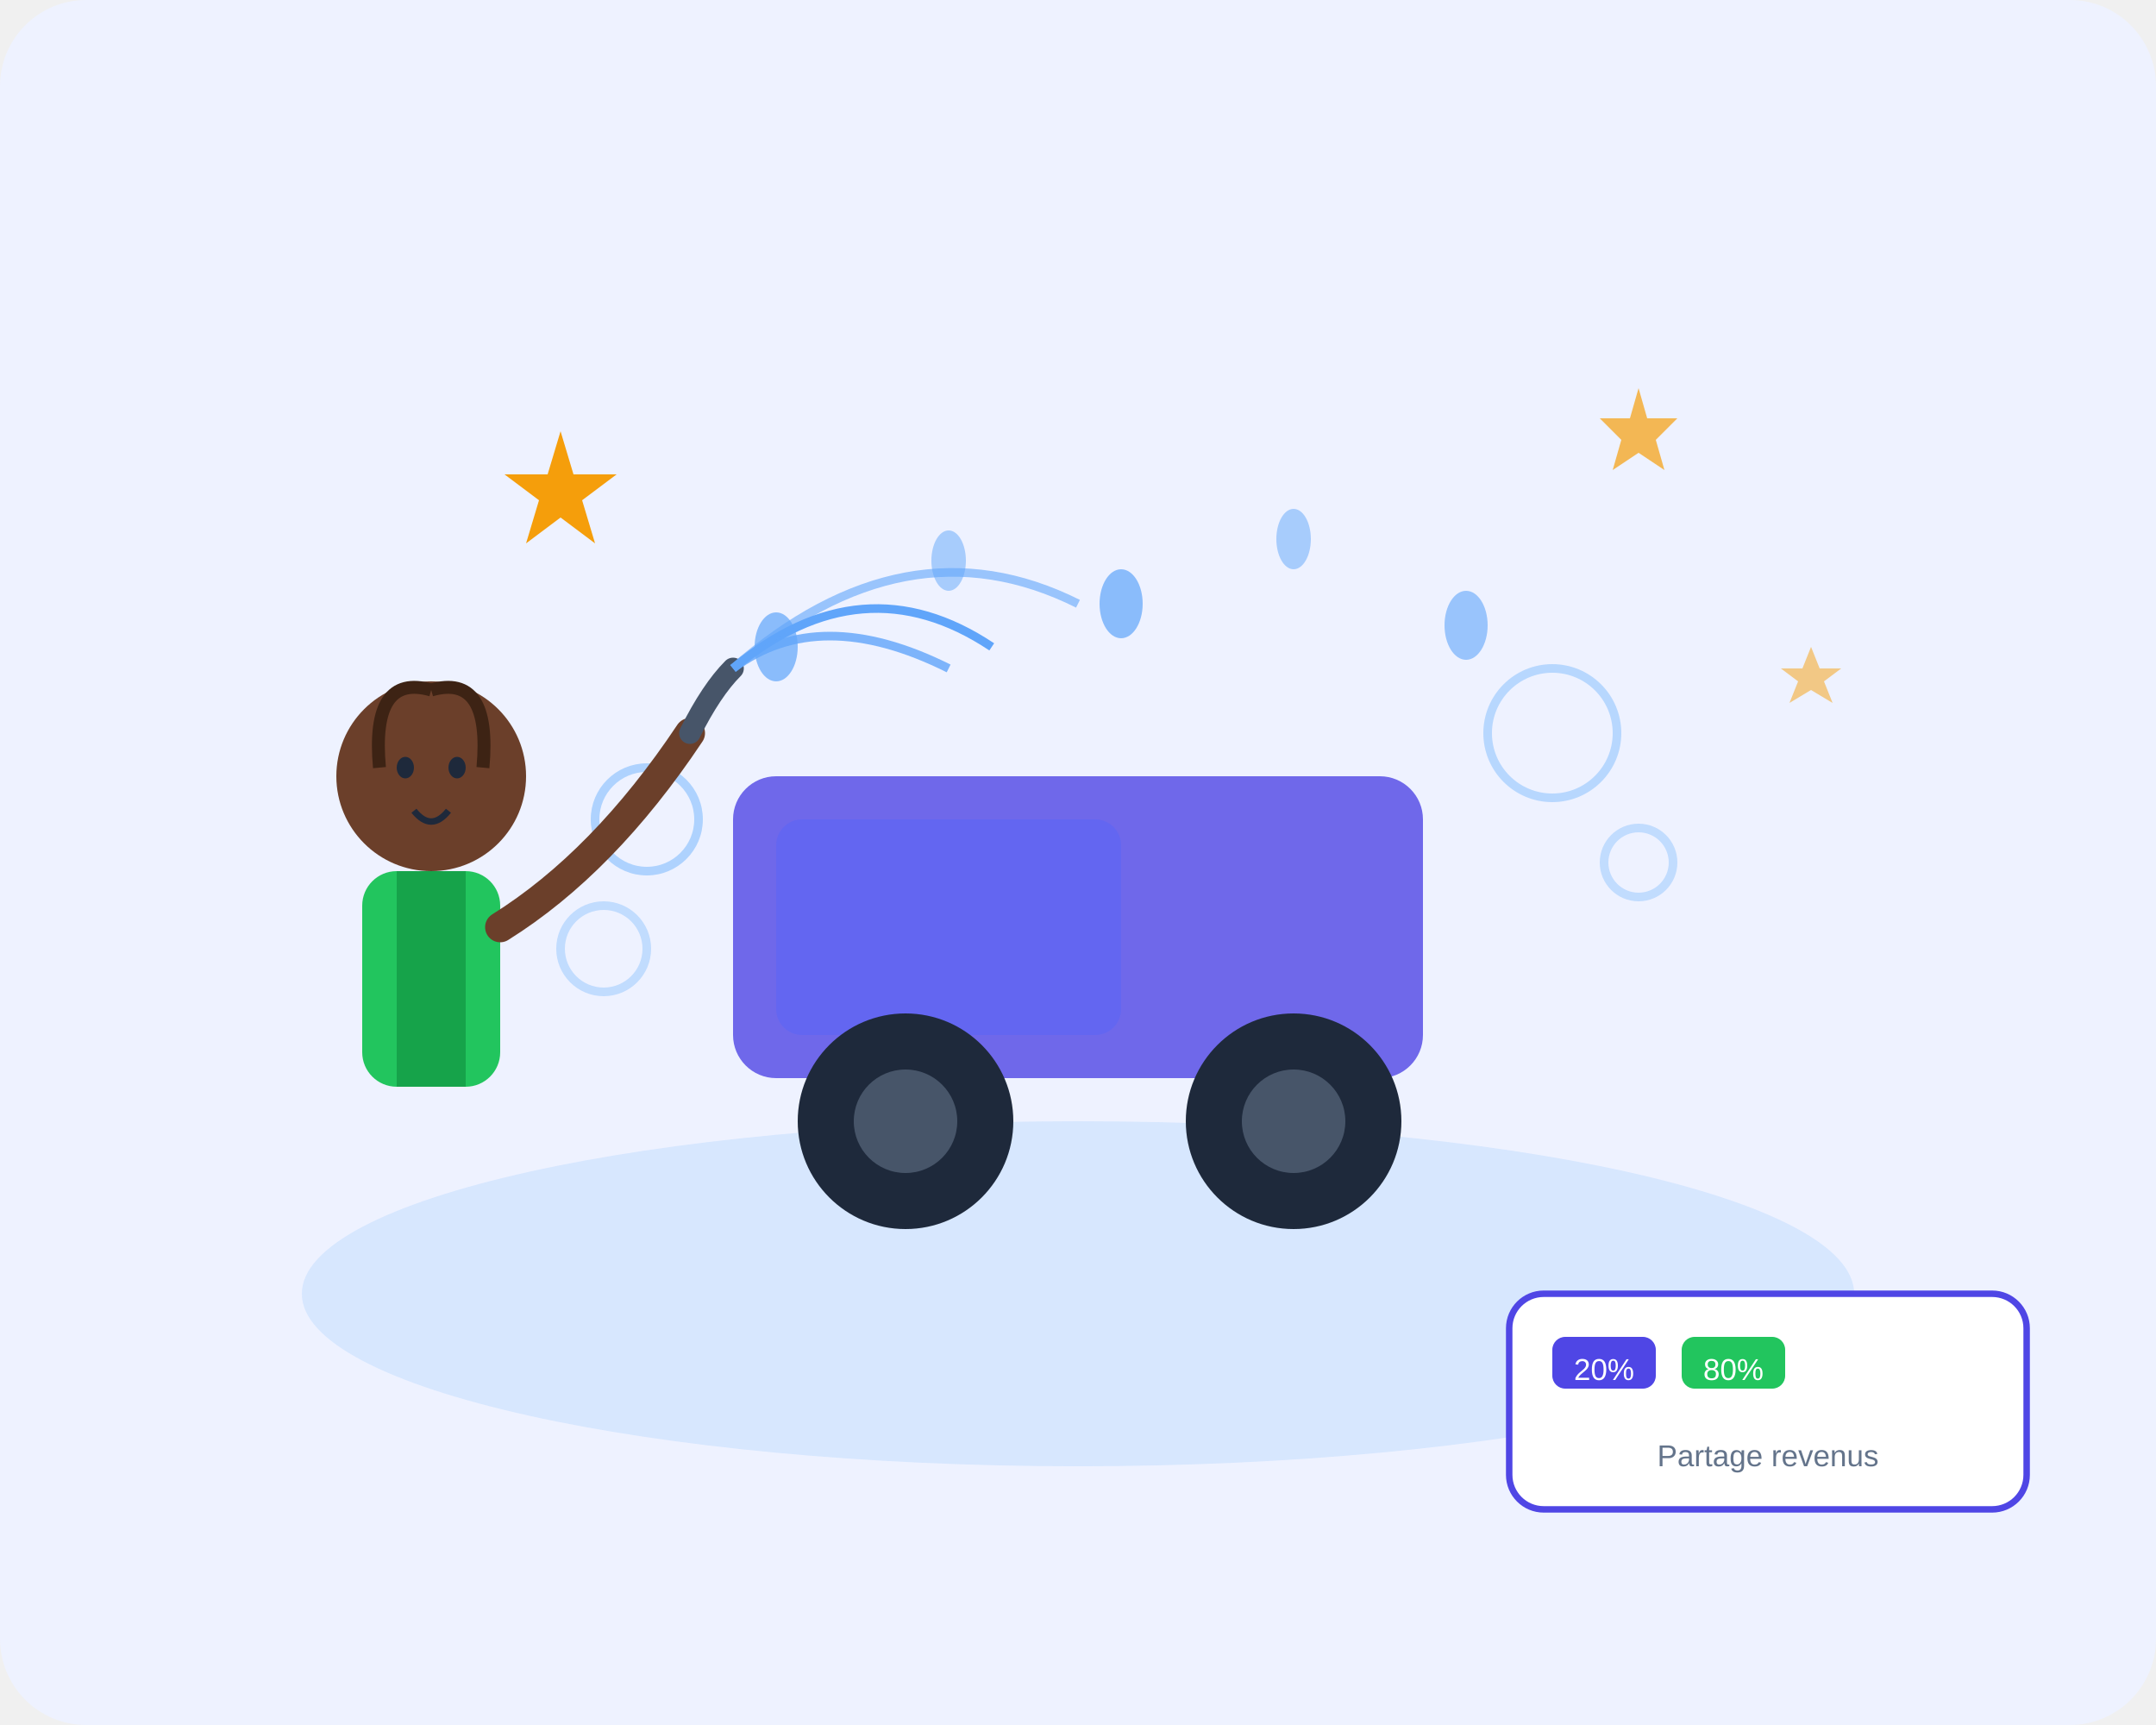
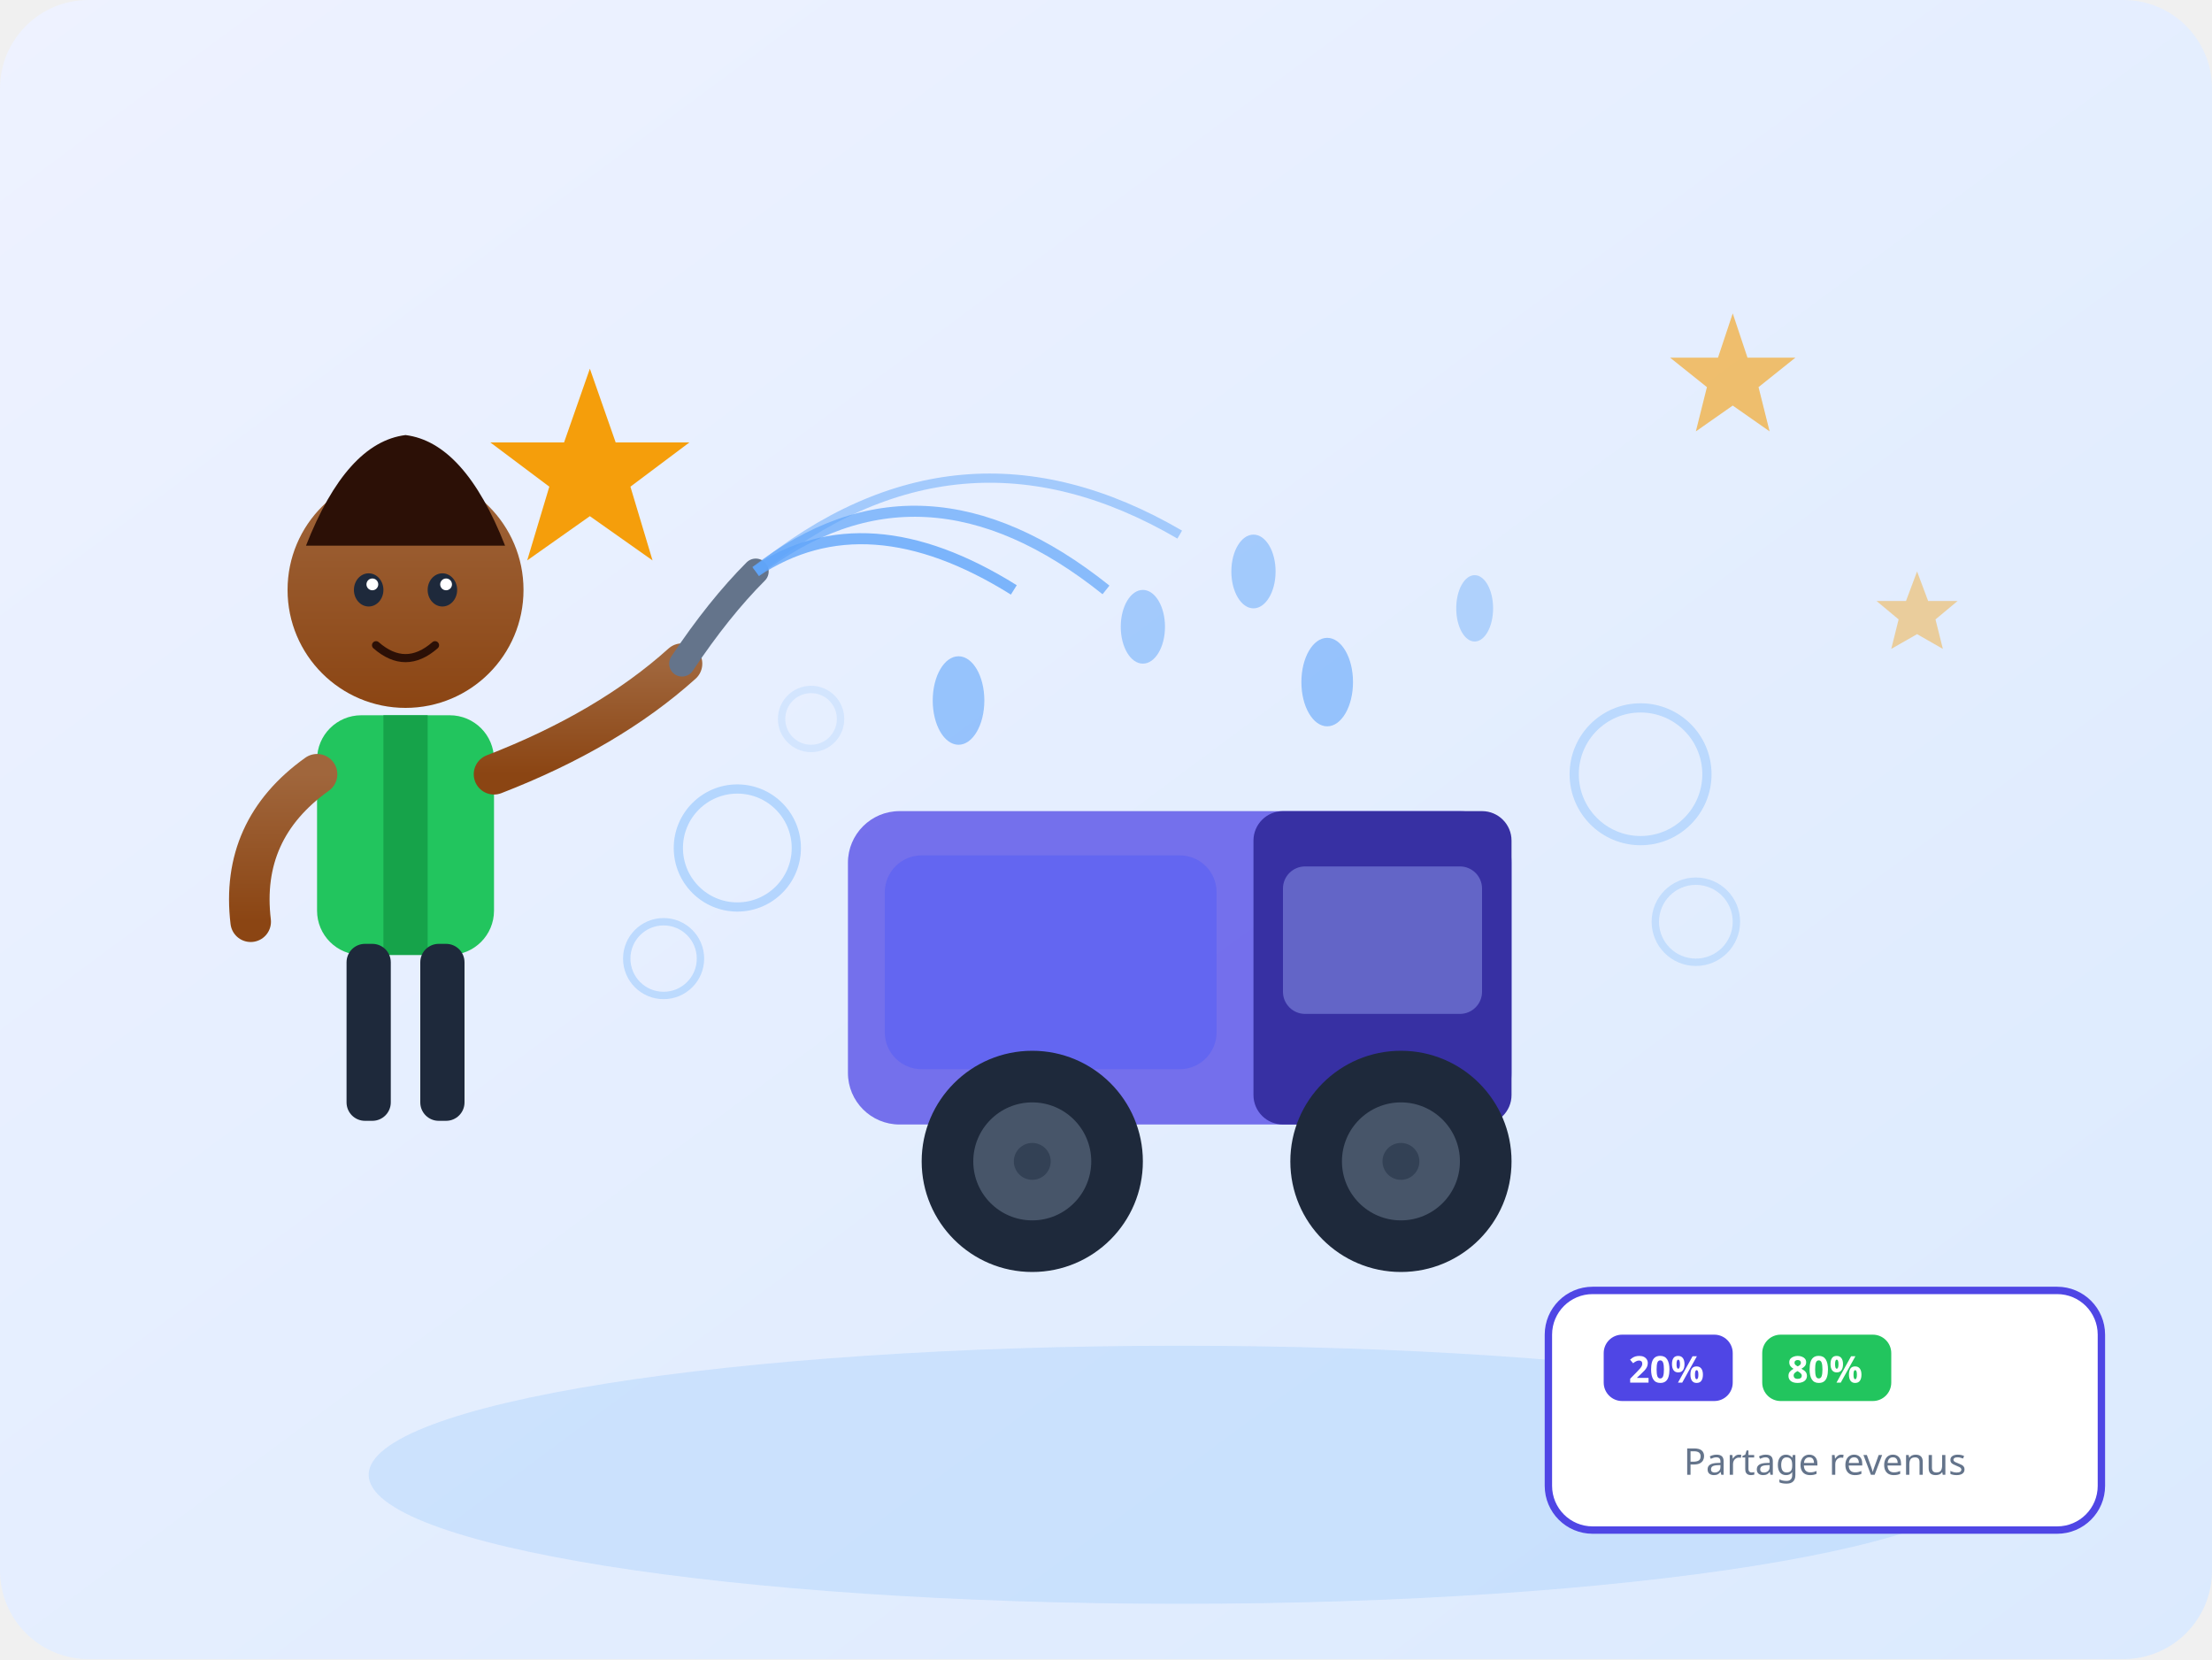
- <svg xmlns="http://www.w3.org/2000/svg" viewBox="0 0 500 400" fill="none">
-   <rect width="500" height="400" rx="20" fill="#eef2ff" />
-   <ellipse cx="250" cy="300" rx="180" ry="40" fill="#bfdbfe" opacity="0.5" />
-   <rect x="170" y="180" width="160" height="70" rx="10" fill="#4f46e5" opacity="0.8" />
-   <rect x="180" y="190" width="80" height="50" rx="6" fill="#6366f1" />
-   <circle cx="210" cy="260" r="25" fill="#1e293b" />
-   <circle cx="210" cy="260" r="12" fill="#475569" />
-   <circle cx="300" cy="260" r="25" fill="#1e293b" />
-   <circle cx="300" cy="260" r="12" fill="#475569" />
-   <ellipse cx="180" cy="150" rx="5" ry="8" fill="#60a5fa" opacity="0.7" />
-   <ellipse cx="220" cy="130" rx="4" ry="7" fill="#60a5fa" opacity="0.5" />
-   <ellipse cx="260" cy="140" rx="5" ry="8" fill="#60a5fa" opacity="0.7" />
-   <ellipse cx="300" cy="125" rx="4" ry="7" fill="#60a5fa" opacity="0.5" />
-   <ellipse cx="340" cy="145" rx="5" ry="8" fill="#60a5fa" opacity="0.6" />
-   <circle cx="150" cy="190" r="12" fill="none" stroke="#93c5fd" stroke-width="2" opacity="0.7" />
-   <circle cx="360" cy="170" r="15" fill="none" stroke="#93c5fd" stroke-width="2" opacity="0.6" />
-   <circle cx="380" cy="200" r="8" fill="none" stroke="#93c5fd" stroke-width="2" opacity="0.5" />
-   <circle cx="140" cy="220" r="10" fill="none" stroke="#93c5fd" stroke-width="2" opacity="0.5" />
-   <polygon points="130,100 133,110 143,110 135,116 138,126 130,120 122,126 125,116 117,110 127,110" fill="#f59e0b" />
-   <polygon points="380,90 382,97 389,97 384,102 386,109 380,105 374,109 376,102 371,97 378,97" fill="#f59e0b" opacity="0.7" />
-   <polygon points="420,150 422,155 427,155 423,158 425,163 420,160 415,163 417,158 413,155 418,155" fill="#f59e0b" opacity="0.5" />
-   <circle cx="100" cy="180" r="22" fill="#6B3F2A" />
-   <path d="M100 160 Q86 156 88 178" stroke="#3D2314" stroke-width="3" fill="none" />
-   <path d="M100 160 Q114 156 112 178" stroke="#3D2314" stroke-width="3" fill="none" />
-   <ellipse cx="94" cy="178" rx="2" ry="2.5" fill="#1e293b" />
-   <ellipse cx="106" cy="178" rx="2" ry="2.5" fill="#1e293b" />
-   <path d="M96 188 Q100 193 104 188" stroke="#1e293b" stroke-width="1.5" fill="none" />
-   <rect x="84" y="202" width="32" height="50" rx="8" fill="#22c55e" />
-   <rect x="92" y="202" width="16" height="50" fill="#16a34a" />
-   <path d="M116 215 Q140 200 160 170" stroke="#6B3F2A" stroke-width="7" stroke-linecap="round" fill="none" />
-   <path d="M160 170 Q165 160 170 155" stroke="#475569" stroke-width="5" stroke-linecap="round" fill="none" />
-   <path d="M170 155 Q200 130 230 150" stroke="#60a5fa" stroke-width="2" fill="none" />
-   <path d="M170 155 Q210 120 250 140" stroke="#60a5fa" stroke-width="2" fill="none" opacity="0.6" />
-   <path d="M170 155 Q190 140 220 155" stroke="#60a5fa" stroke-width="2" fill="none" opacity="0.8" />
-   <rect x="350" y="300" width="120" height="50" rx="8" fill="#fff" stroke="#4f46e5" stroke-width="1.5" />
-   <rect x="360" y="310" width="24" height="12" rx="3" fill="#4f46e5" />
-   <text x="372" y="320" text-anchor="middle" font-size="7" fill="#fff" font-family="Arial">20%</text>
-   <rect x="390" y="310" width="24" height="12" rx="3" fill="#22c55e" />
-   <text x="402" y="320" text-anchor="middle" font-size="7" fill="#fff" font-family="Arial">80%</text>
-   <text x="410" y="340" text-anchor="middle" font-size="7" fill="#64748b" font-family="Arial">Partage revenus</text>
+ <svg xmlns="http://www.w3.org/2000/svg" viewBox="0 0 600 450">
+   <defs>
+     <linearGradient id="bg5" x1="0" y1="0" x2="1" y2="1">
+       <stop offset="0%" stop-color="#eef2ff" />
+       <stop offset="100%" stop-color="#dbeafe" />
+     </linearGradient>
+     <linearGradient id="skin5" x1="0" y1="0" x2="0" y2="1">
+       <stop offset="0%" stop-color="#A0663C" />
+       <stop offset="100%" stop-color="#8B4513" />
+     </linearGradient>
+   </defs>
+   <rect width="600" height="450" rx="24" fill="url(#bg5)" />
+   <ellipse cx="320" cy="400" rx="220" ry="35" fill="#93c5fd" opacity="0.3" />
+   <g transform="translate(230, 220)">
+     <rect width="180" height="85" rx="14" fill="#4f46e5" opacity="0.75" />
+     <rect x="10" y="12" width="90" height="58" rx="10" fill="#6366f1" />
+     <rect x="110" y="0" width="70" height="85" rx="8" fill="#3730a3" />
+     <rect x="118" y="15" width="54" height="40" rx="6" fill="#a5b4fc" opacity="0.4" />
+     <circle cx="50" cy="95" r="30" fill="#1e293b" />
+     <circle cx="50" cy="95" r="16" fill="#475569" />
+     <circle cx="50" cy="95" r="5" fill="#334155" />
+     <circle cx="150" cy="95" r="30" fill="#1e293b" />
+     <circle cx="150" cy="95" r="16" fill="#475569" />
+     <circle cx="150" cy="95" r="5" fill="#334155" />
+   </g>
+   <ellipse cx="260" cy="190" rx="7" ry="12" fill="#60a5fa" opacity="0.6" />
+   <ellipse cx="310" cy="170" rx="6" ry="10" fill="#60a5fa" opacity="0.5" />
+   <ellipse cx="360" cy="185" rx="7" ry="12" fill="#60a5fa" opacity="0.6" />
+   <ellipse cx="400" cy="165" rx="5" ry="9" fill="#60a5fa" opacity="0.4" />
+   <ellipse cx="340" cy="155" rx="6" ry="10" fill="#60a5fa" opacity="0.5" />
+   <circle cx="200" cy="230" r="16" fill="none" stroke="#93c5fd" stroke-width="2.5" opacity="0.6" />
+   <circle cx="180" cy="260" r="10" fill="none" stroke="#93c5fd" stroke-width="2" opacity="0.5" />
+   <circle cx="445" cy="210" r="18" fill="none" stroke="#93c5fd" stroke-width="2.5" opacity="0.5" />
+   <circle cx="460" cy="250" r="11" fill="none" stroke="#93c5fd" stroke-width="2" opacity="0.4" />
+   <circle cx="220" cy="195" r="8" fill="none" stroke="#bfdbfe" stroke-width="2" opacity="0.5" />
+   <path d="M160 100 L167 120 L187 120 L171 132 L177 152 L160 140 L143 152 L149 132 L133 120 L153 120Z" fill="#f59e0b" />
+   <path d="M470 85 L474 97 L487 97 L477 105 L480 117 L470 110 L460 117 L463 105 L453 97 L466 97Z" fill="#f59e0b" opacity="0.6" />
+   <path d="M520 155 L523 163 L531 163 L525 168 L527 176 L520 172 L513 176 L515 168 L509 163 L517 163Z" fill="#f59e0b" opacity="0.4" />
+   <g transform="translate(110, 160)">
+     <circle cx="0" cy="0" r="32" fill="url(#skin5)" />
+     <path d="M-27 -12 Q-16 -40 0 -42 Q16 -40 27 -12" fill="#2C1006" />
+     <ellipse cx="-10" cy="0" rx="4" ry="4.5" fill="#1e293b" />
+     <ellipse cx="10" cy="0" rx="4" ry="4.5" fill="#1e293b" />
+     <circle cx="-9" cy="-1.5" r="1.6" fill="#fff" />
+     <circle cx="11" cy="-1.5" r="1.6" fill="#fff" />
+     <path d="M-8 15 Q0 22 8 15" stroke="#2C1006" stroke-width="2.2" fill="none" stroke-linecap="round" />
+     <rect x="-24" y="34" width="48" height="65" rx="12" fill="#22c55e" />
+     <rect x="-6" y="34" width="12" height="65" fill="#16a34a" />
+     <path d="M24 50 Q55 38 75 20" stroke="url(#skin5)" stroke-width="11" stroke-linecap="round" fill="none" />
+     <path d="M-24 50 Q-45 65 -42 90" stroke="url(#skin5)" stroke-width="11" stroke-linecap="round" fill="none" />
+     <rect x="-16" y="96" width="12" height="48" rx="5" fill="#1e293b" />
+     <rect x="4" y="96" width="12" height="48" rx="5" fill="#1e293b" />
+   </g>
+   <path d="M185 180 Q195 165 205 155" stroke="#64748b" stroke-width="7" stroke-linecap="round" fill="none" />
+   <path d="M205 155 Q250 120 300 160" stroke="#60a5fa" stroke-width="3" fill="none" opacity="0.7" />
+   <path d="M205 155 Q260 110 320 145" stroke="#60a5fa" stroke-width="2.5" fill="none" opacity="0.5" />
+   <path d="M205 155 Q235 135 275 160" stroke="#60a5fa" stroke-width="3" fill="none" opacity="0.8" />
+   <g transform="translate(420, 350)">
+     <rect width="150" height="65" rx="12" fill="#fff" stroke="#4f46e5" stroke-width="2" />
+     <rect x="15" y="12" width="35" height="18" rx="5" fill="#4f46e5" />
+     <text x="32" y="25" text-anchor="middle" font-size="10" font-weight="700" fill="#fff" font-family="sans-serif">20%</text>
+     <rect x="58" y="12" width="35" height="18" rx="5" fill="#22c55e" />
+     <text x="75" y="25" text-anchor="middle" font-size="10" font-weight="700" fill="#fff" font-family="sans-serif">80%</text>
+     <text x="75" y="50" text-anchor="middle" font-size="10" fill="#64748b" font-family="sans-serif">Partage revenus</text>
+   </g>
</svg>
